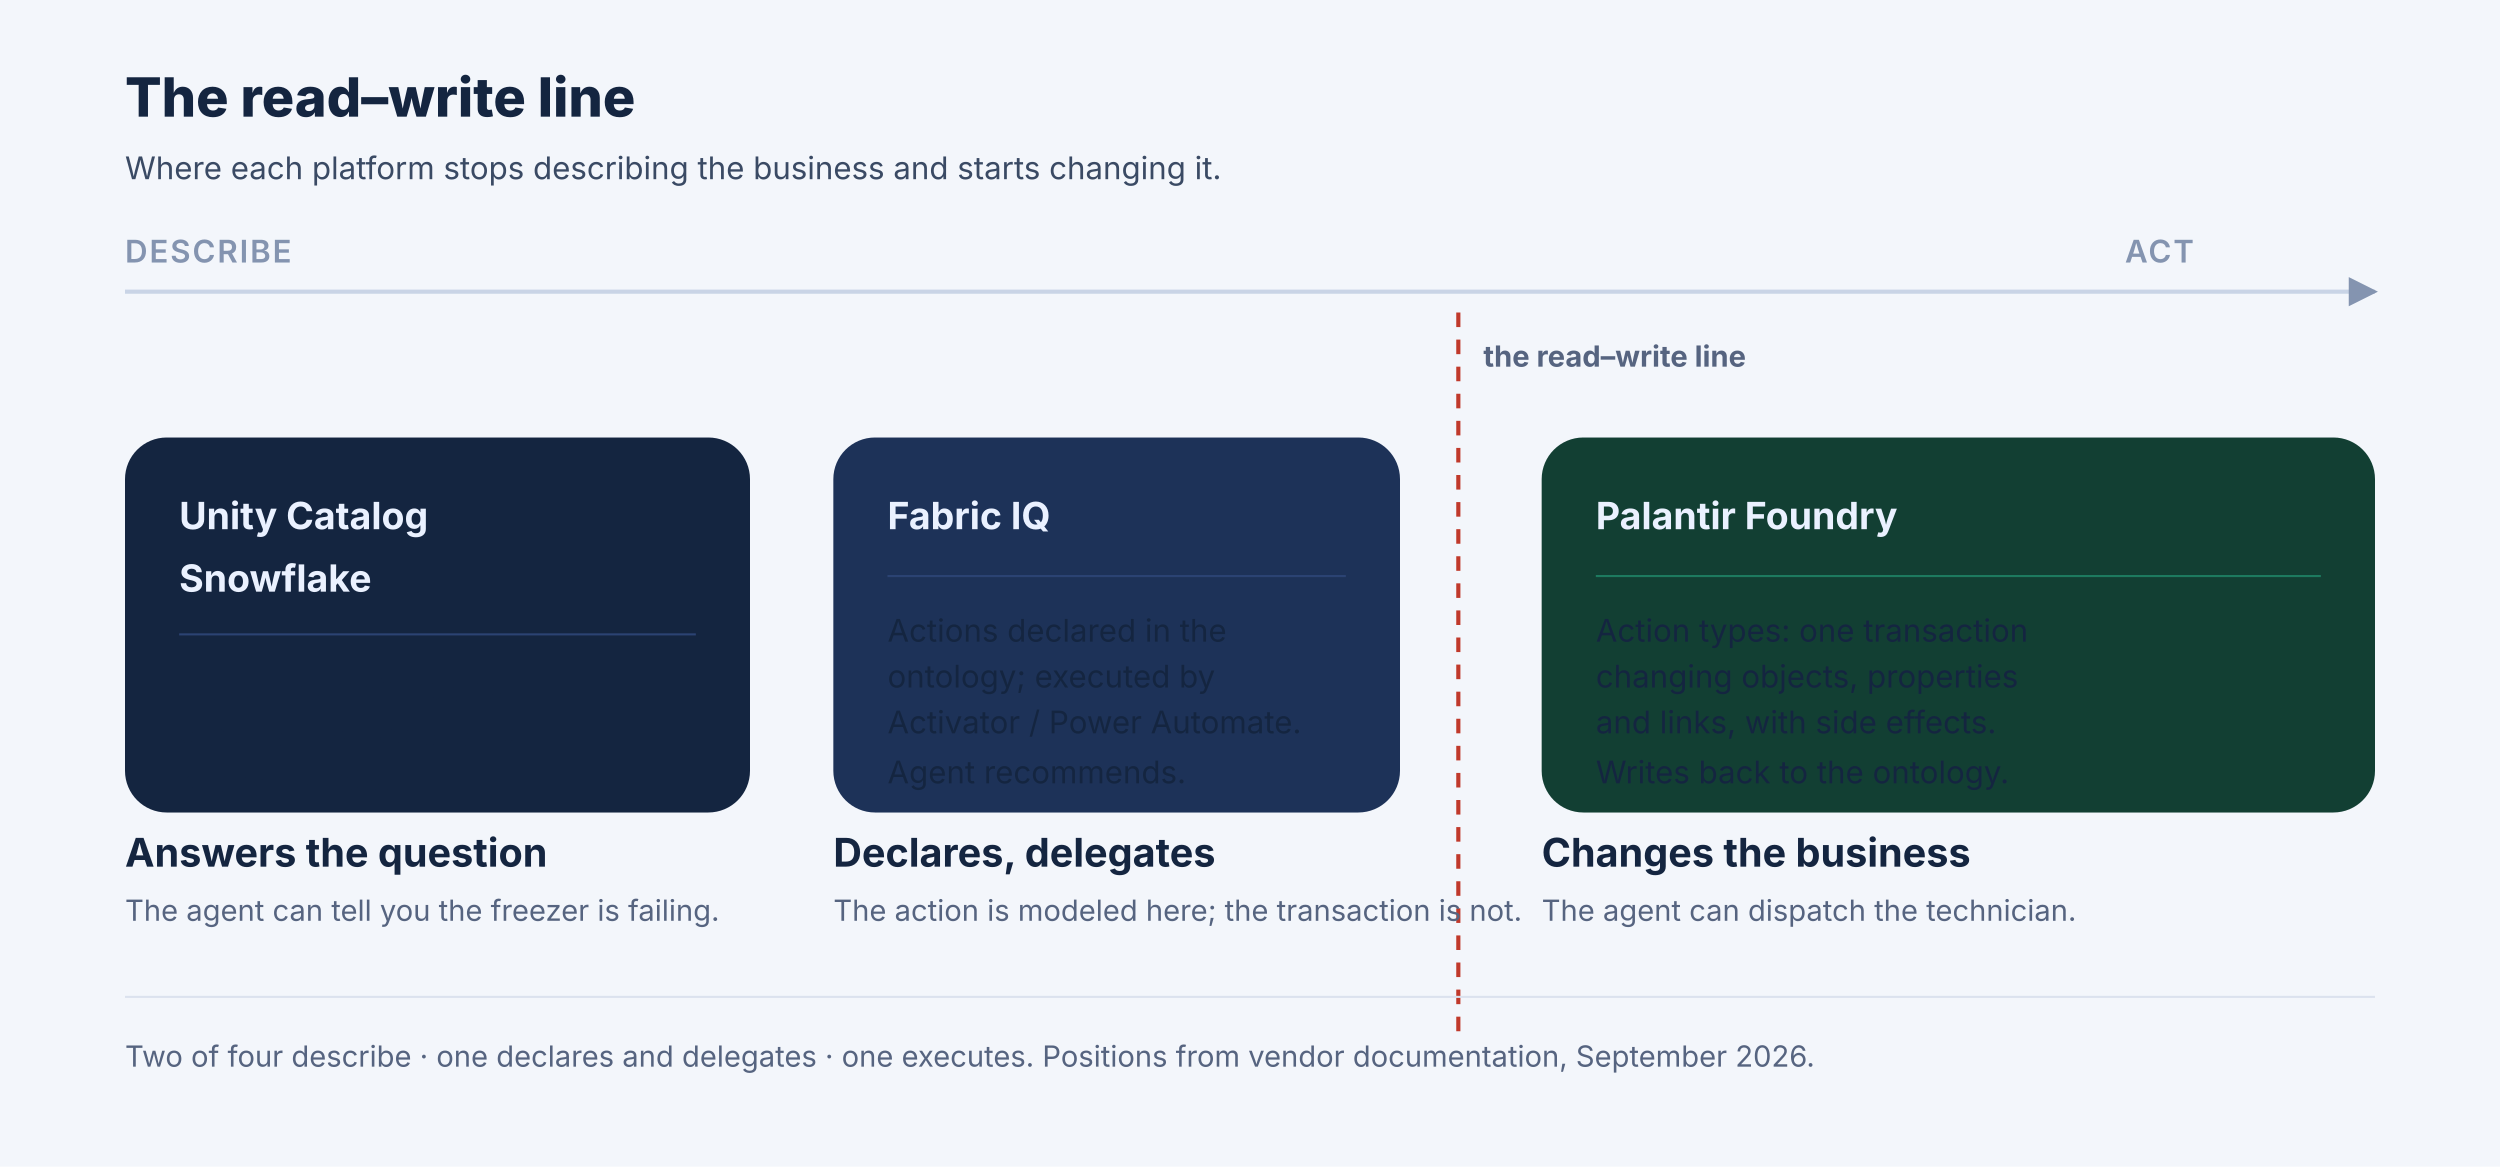
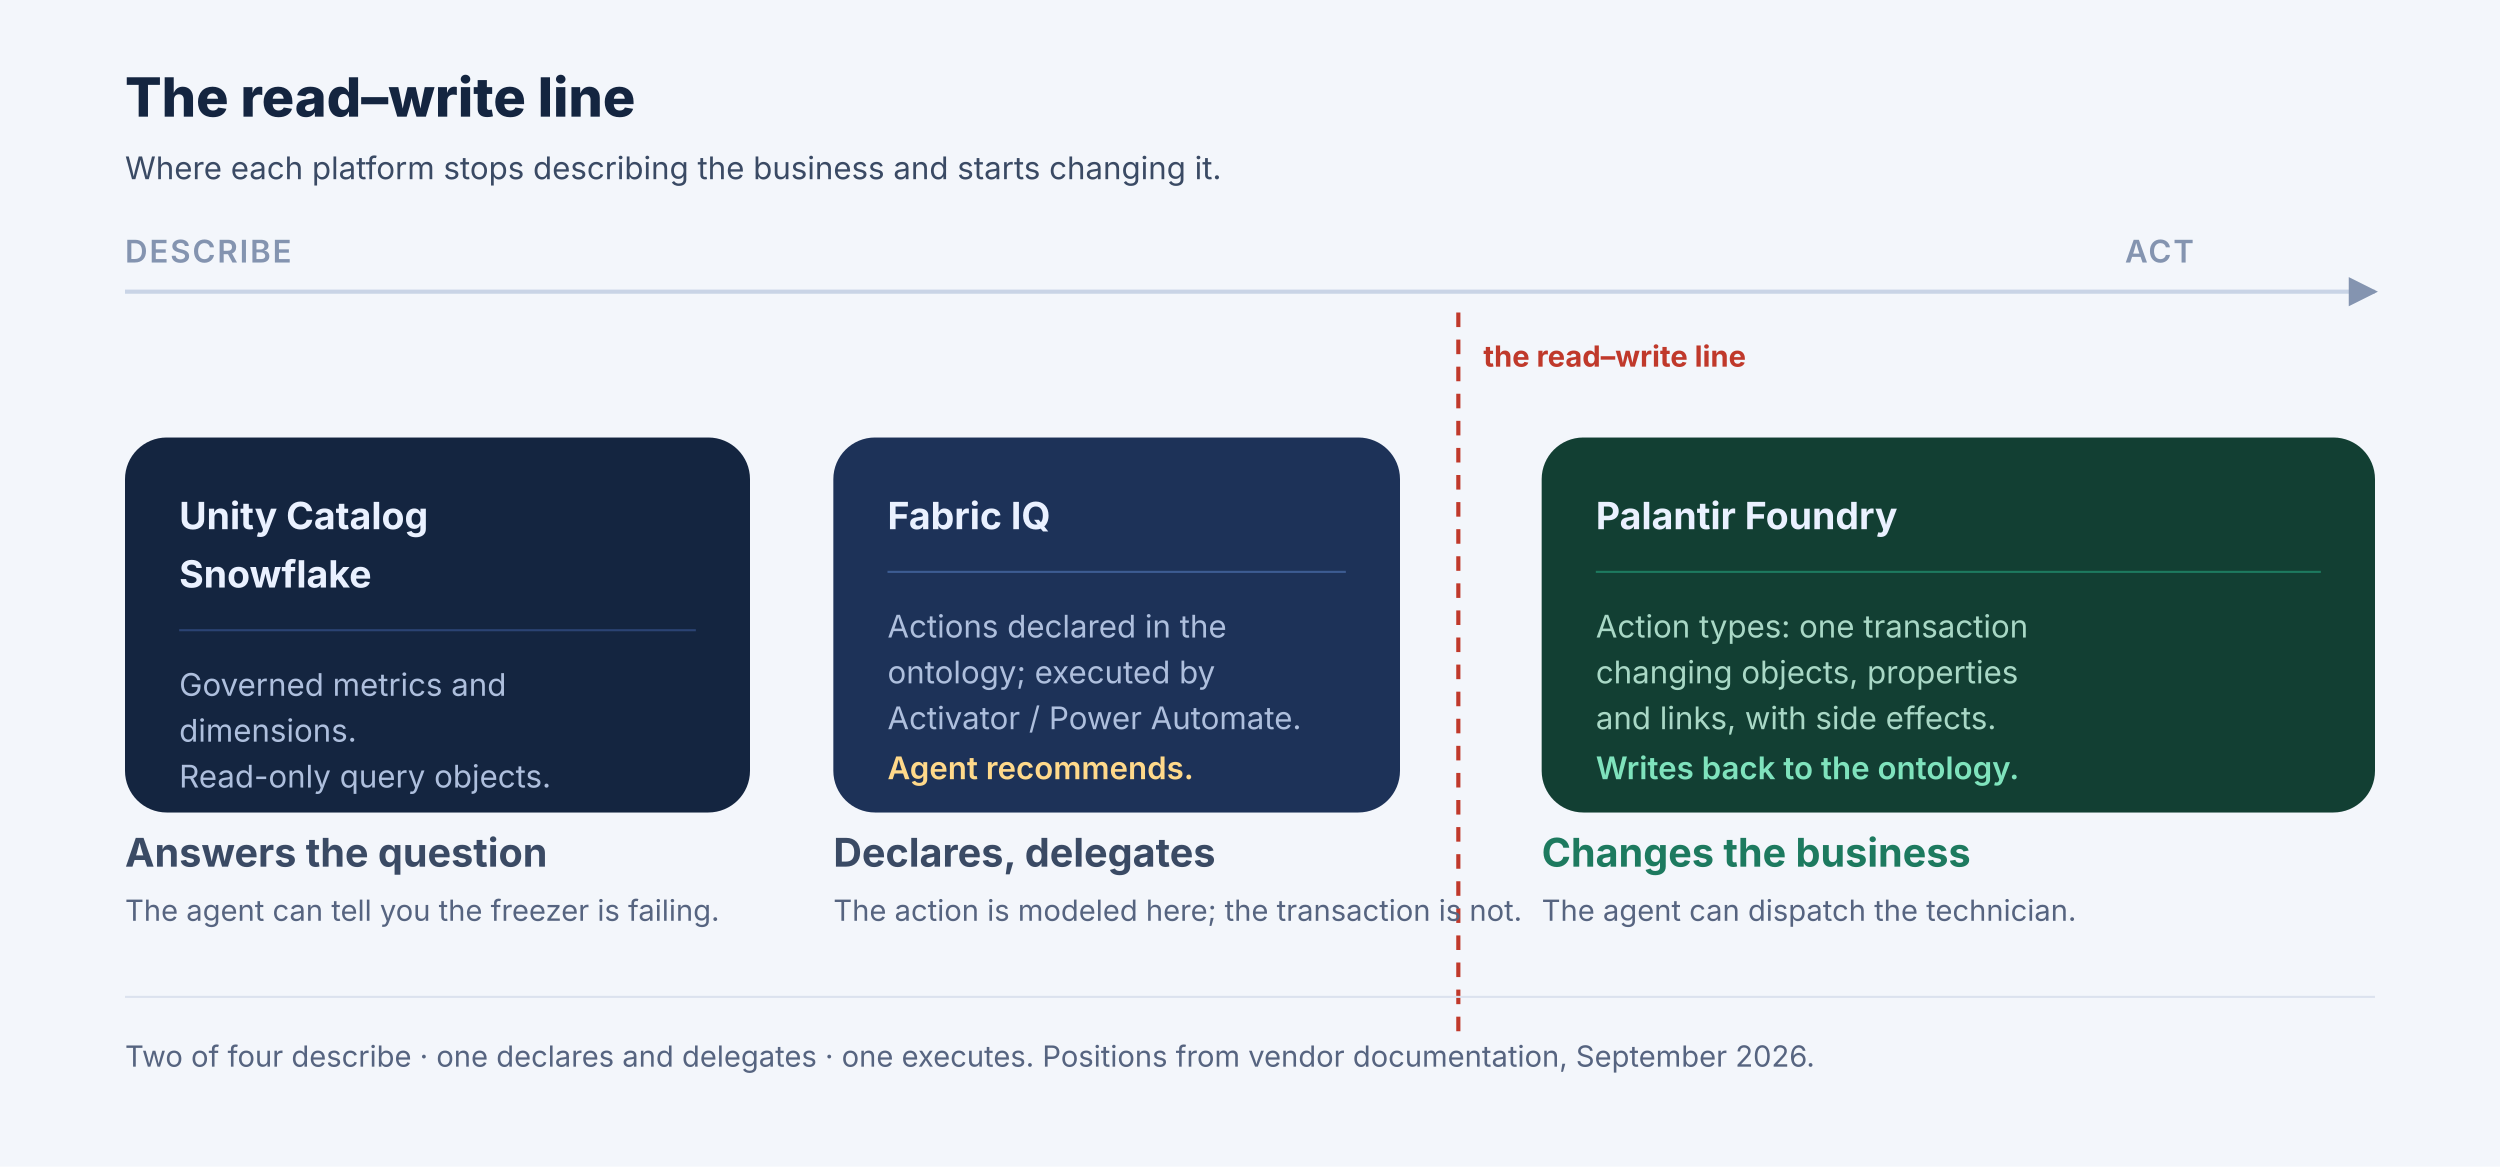
- <svg xmlns="http://www.w3.org/2000/svg" viewBox="0 0 1200 560" role="img" aria-label="The read-write line: Unity Catalog and Snowflake describe the business; Fabric IQ declares actions and delegates execution to Activator and Power Automate; Palantir Foundry executes actions as transactions inside the ontology">
+ <svg xmlns="http://www.w3.org/2000/svg" viewBox="0 0 1200 560" role="img" aria-label="The read-write line: Unity Catalog and Snowflake describe the business with read-only governed metrics; Fabric IQ declares actions in the ontology and delegates execution to Activator and Power Automate; Palantir Foundry executes actions as transactions that write back to the ontology">
  <defs>
    <marker id="arrow" viewBox="0 0 10 10" refX="9" refY="5" markerWidth="7" markerHeight="7" orient="auto">
      <path d="M0 0 L10 5 L0 10 z" fill="#8494b0" />
    </marker>
    <style>
-       text{font-family:-apple-system,BlinkMacSystemFont,"Segoe UI",sans-serif;fill:#142540}.h{font-size:26px;font-weight:770}.axis{font-size:15px;fill:#8494b0;font-weight:640;letter-spacing:.06em}.zone{font-size:19px;font-weight:750}.name{font-size:18px;font-weight:740;fill:#eaf1ff}.note{font-size:14px;fill:#566480}.big{font-size:15px;fill:#3a4a64}
+       text{font-family:-apple-system,BlinkMacSystemFont,"Segoe UI",sans-serif;fill:#142540}
+       .h{font-size:26px;font-weight:770}
+       .big{font-size:15px;fill:#3a4a64}
+       .axis{font-size:15px;fill:#8494b0;font-weight:640;letter-spacing:.06em}
+       .line{font-size:14px;fill:#c0392b;font-weight:700}
+       .name{font-size:18px;font-weight:740;fill:#eaf1ff}
+       .body{font-size:15px;fill:#aebfdd}
+       .bodyg{font-size:15px;fill:#a9d8c6}
+       .hi{font-size:15px;fill:#ffd98a;font-weight:640}
+       .hig{font-size:15px;fill:#7fe3bd;font-weight:640}
+       .zone{font-size:19px;font-weight:750;fill:#3a4a64}
+       .zoneg{font-size:19px;font-weight:750;fill:#1d7a5f}
+       .note{font-size:14px;fill:#566480}
    </style>
  </defs>
  <rect width="1200" height="560" fill="#f3f6fb" />
  <text x="60" y="56" class="h">The read–write line</text>
  <text x="60" y="86" class="big">Where each platform stops describing the business and starts changing it.</text>
  <line x1="60" y1="140" x2="1140" y2="140" stroke="#c9d4e6" stroke-width="2" marker-end="url(#arrow)" />
  <text x="60" y="126" class="axis">DESCRIBE</text>
  <text x="1020" y="126" class="axis">ACT</text>
  <line x1="700" y1="150" x2="700" y2="500" stroke="#c0392b" stroke-width="2" stroke-dasharray="7 6" />
-   <text x="712" y="176" class="note" fill="#c0392b" font-weight="700">the read–write line</text>
+   <text x="712" y="176" class="line">the read–write line</text>
  <g transform="translate(60 210)">
    <rect width="300" height="180" rx="20" fill="#142540" />
    <text x="26" y="44" class="name">Unity Catalog</text>
-     <text x="26" y="74" class="name">Snowflake</text>
-     <rect x="26" y="94" width="248" height="1" fill="#2b4373" />
-     <text x="26" y="126" font-size="15" fill="#9fb2d6">Governed metrics and</text>
-     <text x="26" y="148" font-size="15" fill="#9fb2d6">dimensions. Read-only</text>
-     <text x="26" y="170" font-size="15" fill="#9fb2d6">query objects.</text>
+     <text x="26" y="72" class="name">Snowflake</text>
+     <rect x="26" y="92" width="248" height="1" fill="#2b4373" />
+     <text x="26" y="124" class="body">Governed metrics and</text>
+     <text x="26" y="146" class="body">dimensions.</text>
+     <text x="26" y="168" class="body">Read-only query objects.</text>
  </g>
-   <text x="60" y="416" class="zone" fill="#3a4a64">Answers the question</text>
+   <text x="60" y="416" class="zone">Answers the question</text>
  <text x="60" y="442" class="note">The agent can tell you the freezer is failing.</text>
  <g transform="translate(400 210)">
    <rect width="272" height="180" rx="20" fill="#1d3258" />
    <text x="26" y="44" class="name">Fabric IQ</text>
-     <rect x="26" y="66" width="220" height="1" fill="#2b4373" />
-     <text x="26" y="98" font-size="15" fill="#9fb2d6">Actions declared in the</text>
-     <text x="26" y="120" font-size="15" fill="#9fb2d6">ontology; executed by</text>
-     <text x="26" y="142" font-size="15" fill="#9fb2d6">Activator / Power Automate.</text>
-     <text x="26" y="166" font-size="15" fill="#ffd98a">Agent recommends.</text>
+     <rect x="26" y="64" width="220" height="1" fill="#3d5c92" />
+     <text x="26" y="96" class="body">Actions declared in the</text>
+     <text x="26" y="118" class="body">ontology; executed by</text>
+     <text x="26" y="140" class="body">Activator / Power Automate.</text>
+     <text x="26" y="164" class="hi">Agent recommends.</text>
  </g>
-   <text x="400" y="416" class="zone" fill="#3a4a64">Declares, delegates</text>
+   <text x="400" y="416" class="zone">Declares, delegates</text>
  <text x="400" y="442" class="note">The action is modeled here; the transaction is not.</text>
  <g transform="translate(740 210)">
    <rect width="400" height="180" rx="20" fill="#123f33" />
    <text x="26" y="44" class="name">Palantir Foundry</text>
-     <rect x="26" y="66" width="348" height="1" fill="#1d7a5f" />
-     <text x="26" y="98" font-size="15" fill="#a9d8c6">Action types: one transaction</text>
-     <text x="26" y="120" font-size="15" fill="#a9d8c6">changing objects, properties</text>
-     <text x="26" y="142" font-size="15" fill="#a9d8c6">and links, with side effects.</text>
-     <text x="26" y="166" font-size="15" fill="#7fe3bd">Writes back to the ontology.</text>
+     <rect x="26" y="64" width="348" height="1" fill="#1d7a5f" />
+     <text x="26" y="96" class="bodyg">Action types: one transaction</text>
+     <text x="26" y="118" class="bodyg">changing objects, properties</text>
+     <text x="26" y="140" class="bodyg">and links, with side effects.</text>
+     <text x="26" y="164" class="hig">Writes back to the ontology.</text>
  </g>
-   <text x="740" y="416" class="zone" fill="#1d7a5f">Changes the business</text>
+   <text x="740" y="416" class="zoneg">Changes the business</text>
  <text x="740" y="442" class="note">The agent can dispatch the technician.</text>
  <rect x="60" y="478" width="1080" height="1" fill="#dbe2ee" />
  <text x="60" y="512" class="note">Two of four describe · one declares and delegates · one executes. Positions from vendor documentation, September 2026.</text>
</svg>
